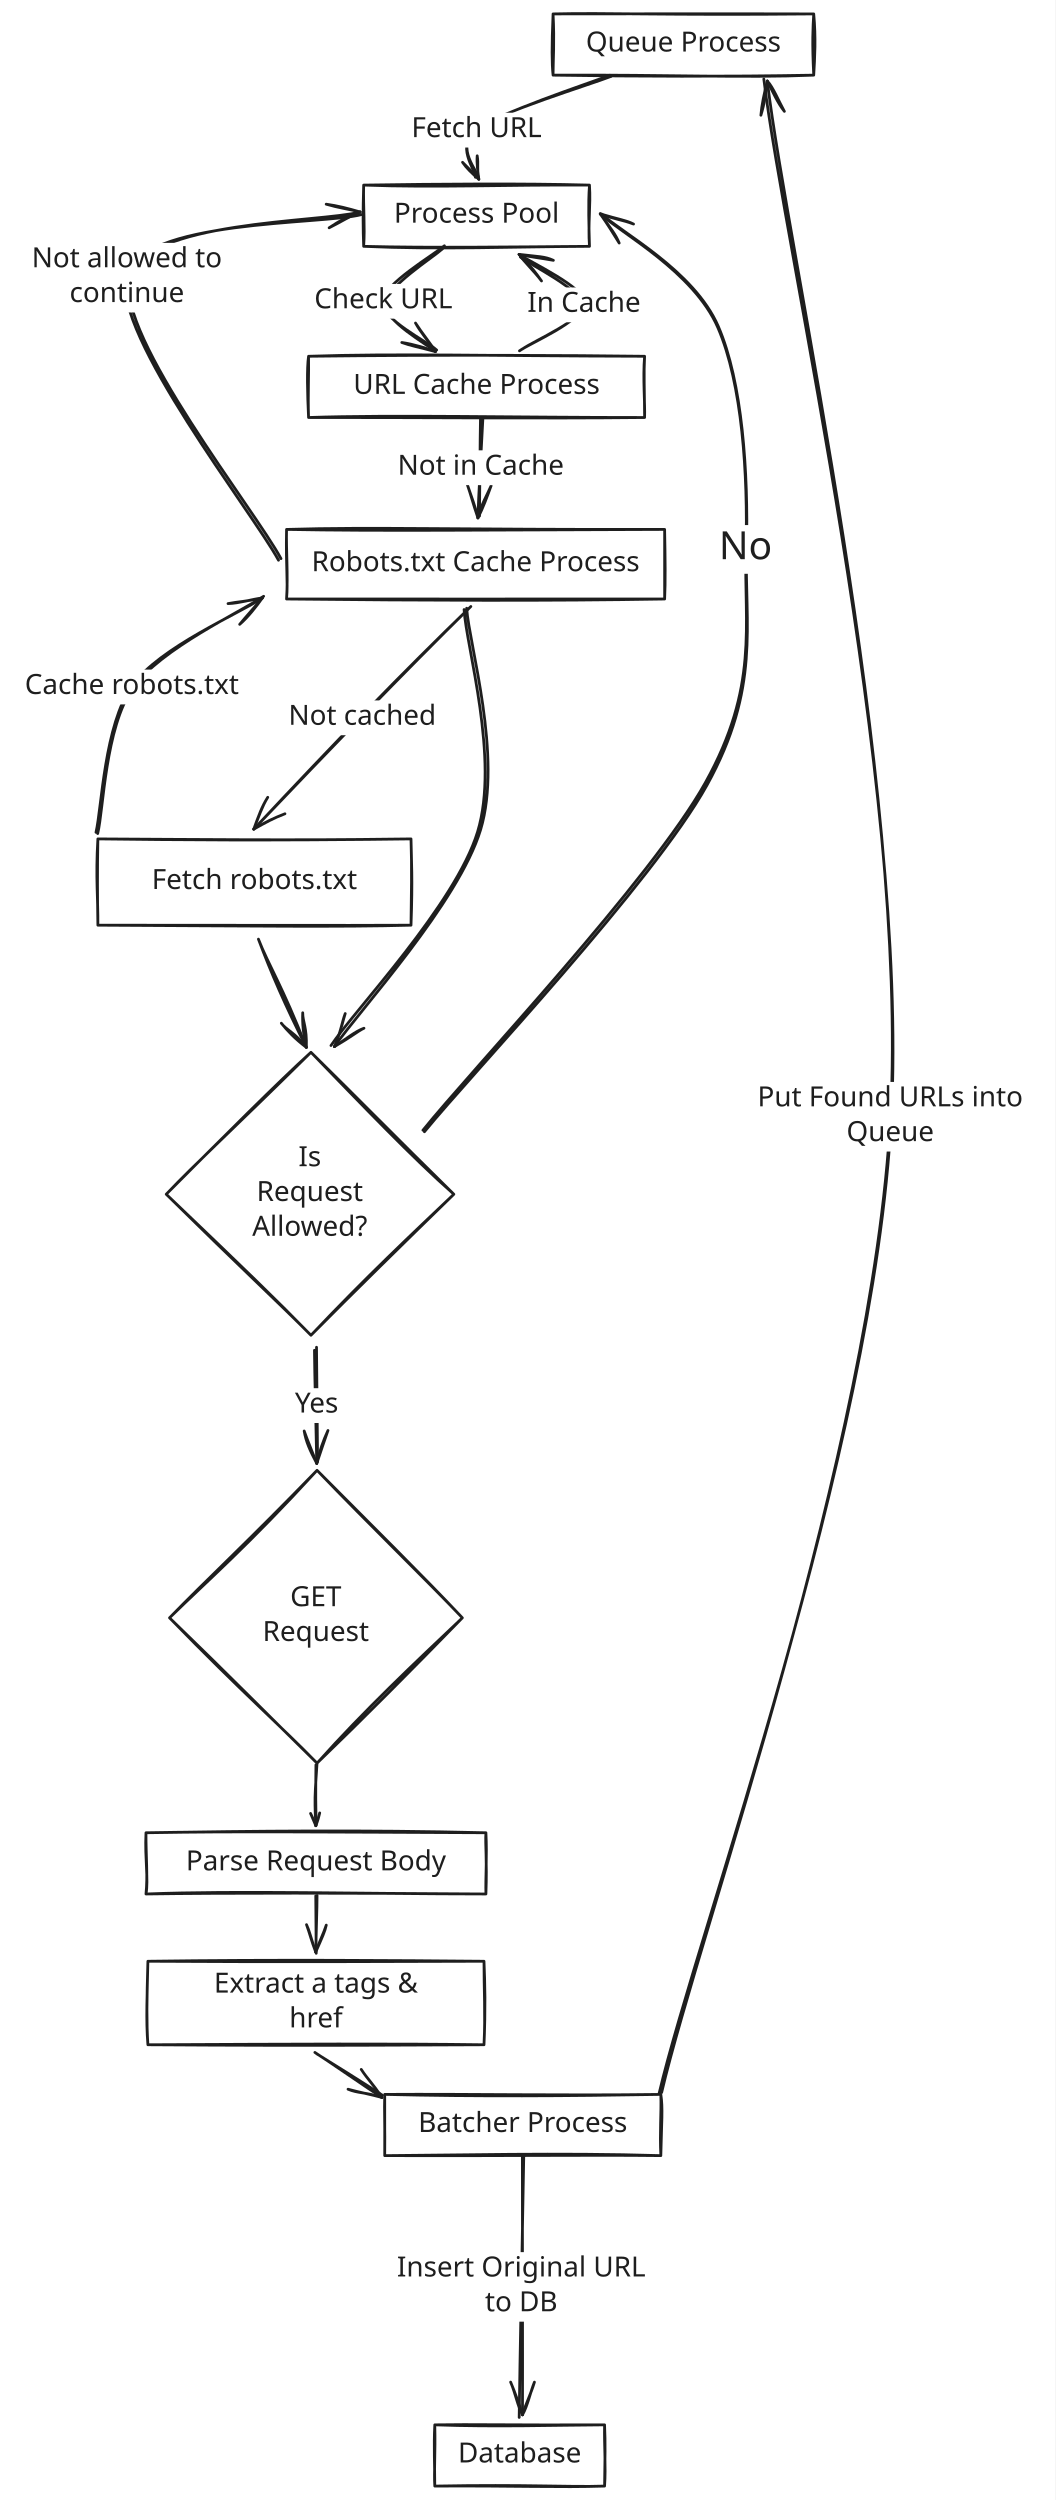
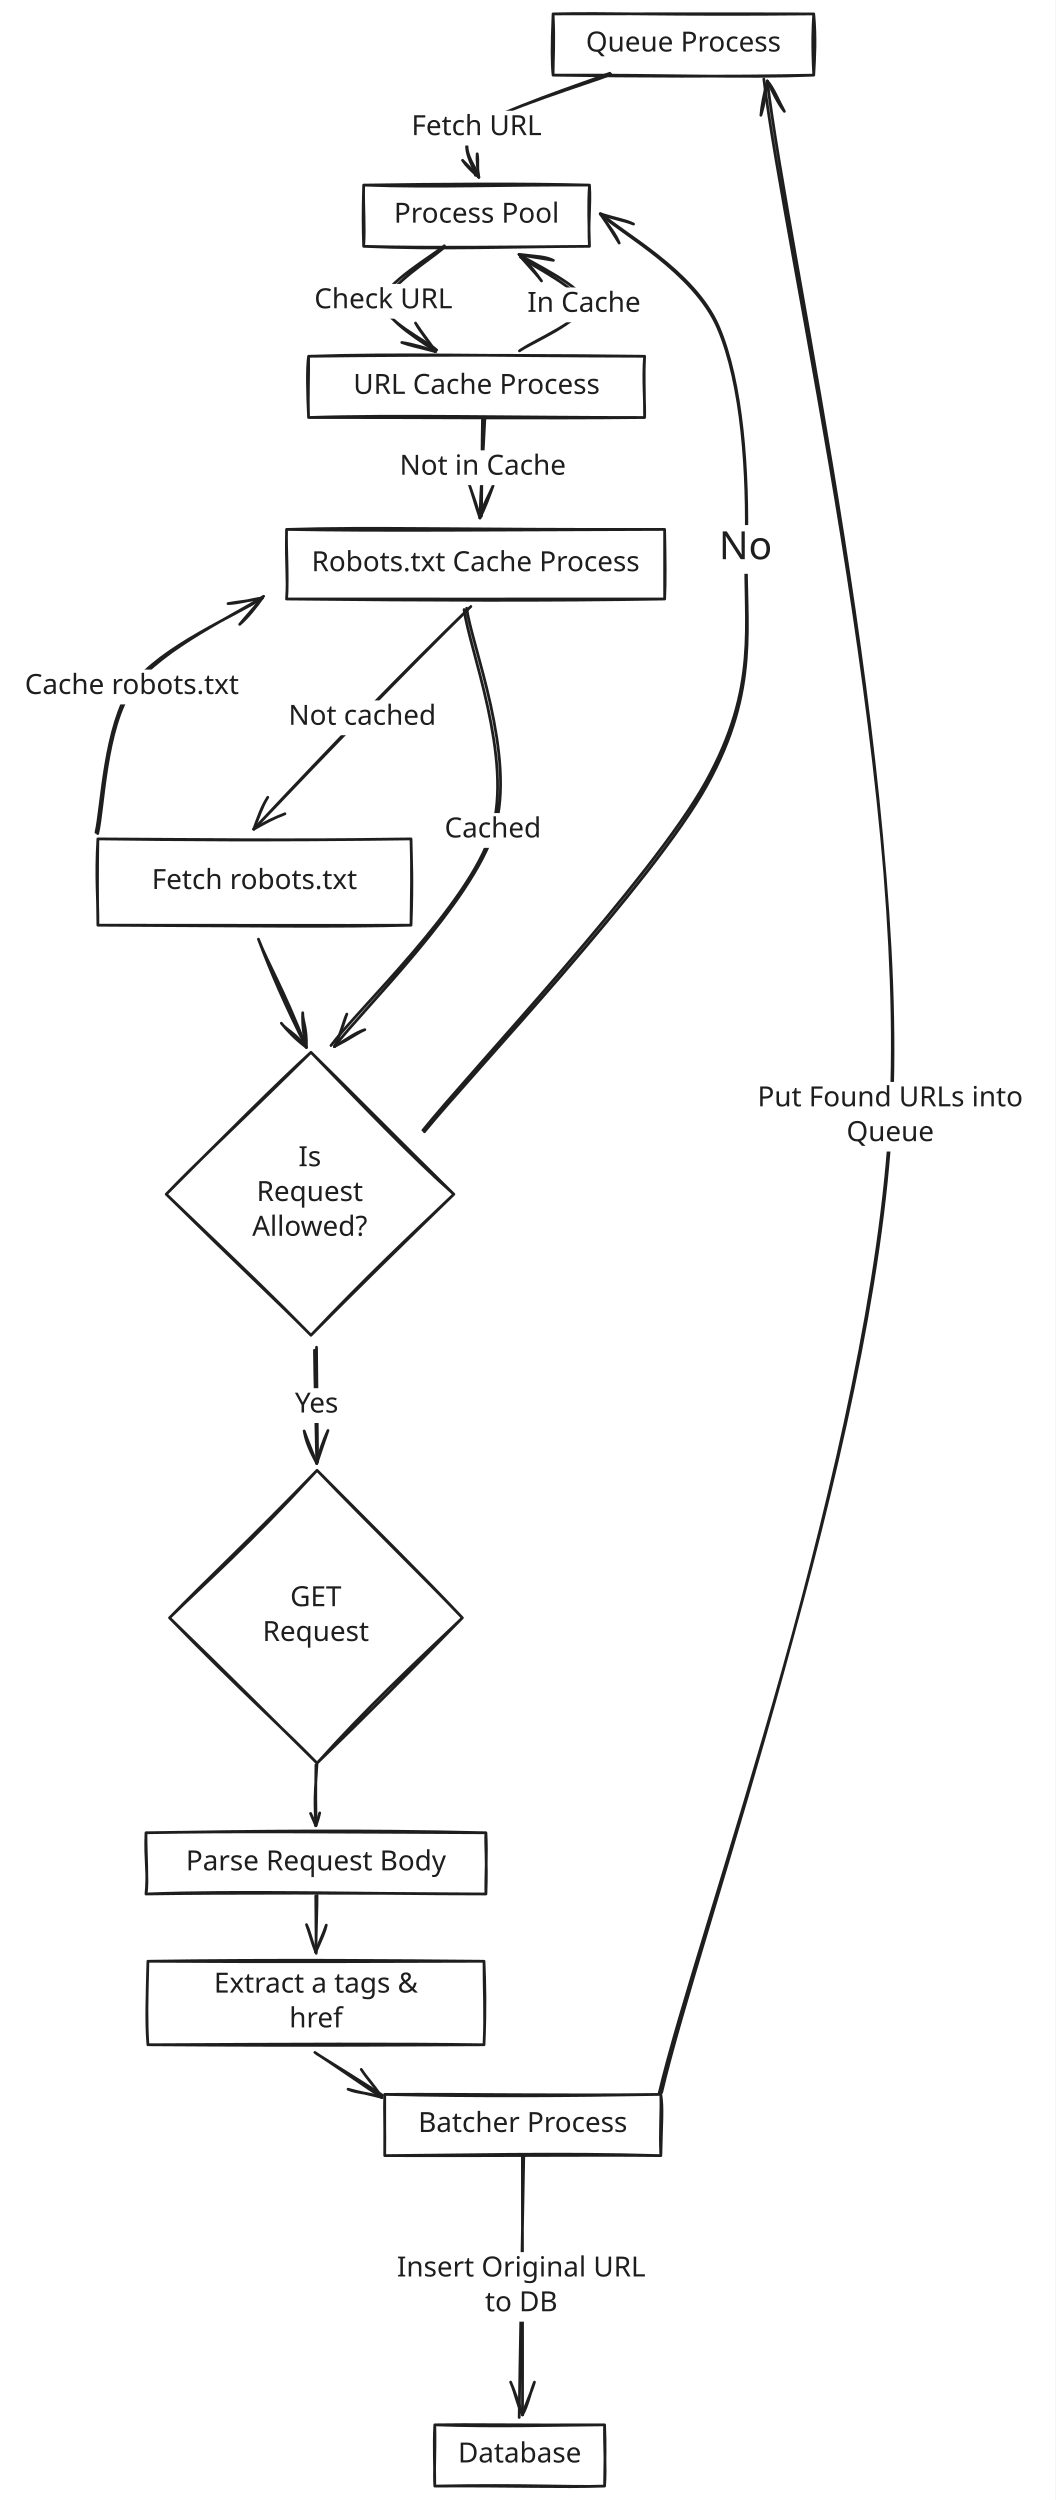
- <svg xmlns="http://www.w3.org/2000/svg" version="1.1" viewBox="0 0 758.333 1796.369" width="758.333" height="1796.369">
+ <svg xmlns="http://www.w3.org/2000/svg" version="1.1" viewBox="0 0 758.336 1796.369" width="758.336" height="1796.369">
  <defs>
    <style class="style-fonts">
      @font-face {
        font-family: "Virgil";
        src: url("https://excalidraw.com/Virgil.woff2");
      }
      @font-face {
        font-family: "Cascadia";
        src: url("https://excalidraw.com/Cascadia.woff2");
      }
      @font-face {
        font-family: "Assistant";
        src: url("https://excalidraw.com/Assistant-Regular.woff2");
      }
    </style>
  </defs>
-   <rect x="0" y="0" width="758.333" height="1796.369" fill="#ffffff" />
-   <g stroke-linecap="round" transform="translate(397.4017 10) rotate(0 93.65243 22)">
+   <rect x="0" y="0" width="758.336" height="1796.369" fill="#ffffff" />
+   <g stroke-linecap="round" transform="translate(397.4058 10) rotate(0 93.65243 22)">
    <path d="M0 0 C39.23 -0.99, 78.13 1.09, 187.3 0 M0 0 C54.7 0.02, 108.18 -0.24, 187.3 0 M187.3 0 C188.91 17.33, 188.04 31.32, 187.3 44 M187.3 0 C186.73 9.56, 186.07 20.21, 187.3 44 M187.3 44 C136.3 46.13, 84.63 43.57, 0 44 M187.3 44 C123.21 45.13, 61.12 44.98, 0 44 M0 44 C-0.9 35.61, -0.98 23.7, 0 0 M0 44 C0 33.34, 1.08 20.25, 0 0" stroke="#1e1e1e" stroke-width="2" fill="none" />
  </g>
-   <g transform="translate(418.9031 19.5) rotate(0 72.15106 12.5)">
+   <g transform="translate(418.9072 19.5) rotate(0 72.15106 12.5)">
    <text x="72.151" y="17.52" font-family="Virgil, Segoe UI Emoji" font-size="20px" fill="#1e1e1e" text-anchor="middle" style="white-space: pre;" direction="ltr" dominant-baseline="alphabetic">Queue Process</text>
  </g>
-   <g stroke-linecap="round" transform="translate(261.3075 133) rotate(0 81.13099 22)">
+   <g stroke-linecap="round" transform="translate(261.3116 133) rotate(0 81.13099 22)">
    <path d="M0 0 C52.7 1.95, 101.73 -0.38, 162.26 0 M0 0 C56.59 -0.83, 113.44 -1.31, 162.26 0 M162.26 0 C163.26 14.99, 161.09 27.49, 162.26 44 M162.26 0 C161.22 14.21, 161.89 28.23, 162.26 44 M162.26 44 C108.28 44.19, 55.06 46.55, 0 44 M162.26 44 C106.4 44.41, 48.27 45.24, 0 44 M0 44 C-0.48 31.38, -0.59 20.07, 0 0 M0 44 C1.02 29.95, -0.35 16.87, 0 0" stroke="#1e1e1e" stroke-width="2" fill="none" />
  </g>
-   <g transform="translate(279.3135 142.5) rotate(0 63.125 12.5)">
+   <g transform="translate(279.3176 142.5) rotate(0 63.125 12.5)">
    <text x="63.125" y="17.52" font-family="Virgil, Segoe UI Emoji" font-size="20px" fill="#1e1e1e" text-anchor="middle" style="white-space: pre;" direction="ltr" dominant-baseline="alphabetic">Process Pool</text>
  </g>
-   <g stroke-linecap="round" transform="translate(221.7123 256) rotate(0 120.7287 22)">
+   <g stroke-linecap="round" transform="translate(221.7164 256) rotate(0 120.7287 22)">
    <path d="M0 0 C63.44 -2.17, 128.06 -0.25, 241.46 0 M0 0 C94.99 -1.18, 189.4 -0.69, 241.46 0 M241.46 0 C240.1 16.06, 241.87 34.43, 241.46 44 M241.46 0 C240.79 12.42, 241.38 23.66, 241.46 44 M241.46 44 C151.4 44.05, 60.85 41.89, 0 44 M241.46 44 C163.1 44.86, 85.79 43.91, 0 44 M0 44 C-0.57 27.44, 0.31 11.63, 0 0 M0 44 C-0.83 26.52, -1.27 8.6, 0 0" stroke="#1e1e1e" stroke-width="2" fill="none" />
  </g>
-   <g transform="translate(246.191 265.5) rotate(0 96.25 12.5)">
+   <g transform="translate(246.1951 265.5) rotate(0 96.25 12.5)">
    <text x="96.25" y="17.52" font-family="Virgil, Segoe UI Emoji" font-size="20px" fill="#1e1e1e" text-anchor="middle" style="white-space: pre;" direction="ltr" dominant-baseline="alphabetic">URL Cache Process</text>
  </g>
-   <g stroke-linecap="round" transform="translate(121.8084 1056.493) rotate(0 105.2124 105.212)">
+   <g stroke-linecap="round" transform="translate(121.8125 1056.493) rotate(0 105.2124 105.212)">
    <path d="M106 0 C145.24 40.82, 184.52 78.7, 210.42 106 M106 0 C145.03 39.37, 183.93 77.73, 210.42 106 M210.42 106 C175.74 138.9, 140.65 171.74, 106 210.42 M210.42 106 C174.67 142.68, 139.29 178.32, 106 210.42 M106 210.42 C80.29 183.95, 53.46 160.8, 0 106 M106 210.42 C74.05 179.14, 42.59 147.14, 0 106 M0 106 C27.6 79, 56.43 54.12, 106 0 M0 106 C26.62 78.58, 55.48 52.13, 106 0" stroke="#1e1e1e" stroke-width="2" fill="none" />
  </g>
-   <g transform="translate(186.9736 1136.599) rotate(0 39.94101 25)">
+   <g transform="translate(186.9777 1136.599) rotate(0 39.94101 25)">
    <text x="39.941" y="17.52" font-family="Virgil, Segoe UI Emoji" font-size="20px" fill="#1e1e1e" text-anchor="middle" style="white-space: pre;" direction="ltr" dominant-baseline="alphabetic">GET </text>
    <text x="39.941" y="42.52" font-family="Virgil, Segoe UI Emoji" font-size="20px" fill="#1e1e1e" text-anchor="middle" style="white-space: pre;" direction="ltr" dominant-baseline="alphabetic">Request</text>
  </g>
-   <g stroke-linecap="round" transform="translate(104.8914 1316.924) rotate(0 122.1292 22)">
+   <g stroke-linecap="round" transform="translate(104.8955 1316.924) rotate(0 122.1292 22)">
    <path d="M0 0 C62.93 -1.15, 123.91 -0.52, 244.26 0 M0 0 C78.43 -1.26, 155.49 -2.16, 244.26 0 M244.26 0 C243.65 8.24, 245.17 19.66, 244.26 44 M244.26 0 C245.16 16.16, 243.88 32.71, 244.26 44 M244.26 44 C155.23 43.92, 65.58 41.39, 0 44 M244.26 44 C149.95 43.23, 54.19 43.19, 0 44 M0 44 C1.93 33.81, -0.94 18.92, 0 0 M0 44 C1.35 30.8, -0.05 17.23, 0 0" stroke="#1e1e1e" stroke-width="2" fill="none" />
  </g>
-   <g transform="translate(125.4105 1326.424) rotate(0 101.6101 12.5)">
+   <g transform="translate(125.4146 1326.424) rotate(0 101.6101 12.5)">
    <text x="101.61" y="17.52" font-family="Virgil, Segoe UI Emoji" font-size="20px" fill="#1e1e1e" text-anchor="middle" style="white-space: pre;" direction="ltr" dominant-baseline="alphabetic">Parse Request Body</text>
  </g>
-   <g stroke-linecap="round" transform="translate(106.2728 1409.257) rotate(0 120.75 30)">
+   <g stroke-linecap="round" transform="translate(106.2769 1409.257) rotate(0 120.75 30)">
    <path d="M0 0 C89.62 0.6, 177.34 0.24, 241.5 0 M0 0 C91.08 -1.29, 181.12 -0.55, 241.5 0 M241.5 0 C242.16 15.9, 242.65 33.49, 241.5 60 M241.5 0 C241.43 19.4, 242.61 38.52, 241.5 60 M241.5 60 C184.6 60.15, 128.97 60.91, 0 60 M241.5 60 C174.9 59.11, 108.85 59.48, 0 60 M0 60 C-1.49 41.84, -0.47 23.59, 0 0 M0 60 C-1.02 44.08, -0.83 27.89, 0 0" stroke="#1e1e1e" stroke-width="2" fill="none" />
  </g>
-   <g transform="translate(130.7656 1414.257) rotate(0 96.25716 25)">
+   <g transform="translate(130.7698 1414.257) rotate(0 96.25716 25)">
    <text x="96.257" y="17.52" font-family="Virgil, Segoe UI Emoji" font-size="20px" fill="#1e1e1e" text-anchor="middle" style="white-space: pre;" direction="ltr" dominant-baseline="alphabetic">Extract a tags &amp; </text>
    <text x="96.257" y="42.52" font-family="Virgil, Segoe UI Emoji" font-size="20px" fill="#1e1e1e" text-anchor="middle" style="white-space: pre;" direction="ltr" dominant-baseline="alphabetic">href</text>
  </g>
-   <g stroke-linecap="round" transform="translate(276.4353 1504.924) rotate(0 99.20221 22)">
+   <g stroke-linecap="round" transform="translate(276.4395 1504.924) rotate(0 99.20221 22)">
    <path d="M0 0 C62.17 -0.42, 125.15 0.96, 198.4 0 M0 0 C65.38 1.62, 131.9 1.16, 198.4 0 M198.4 0 C199.94 9.77, 198.93 19.75, 198.4 44 M198.4 0 C198.84 13.7, 197.54 26.63, 198.4 44 M198.4 44 C126.11 41.75, 49.77 43.73, 0 44 M198.4 44 C144.53 43.39, 91.04 44.29, 0 44 M0 44 C0.32 24.83, -0.43 11.01, 0 0 M0 44 C-0.05 29.71, 0.09 16.05, 0 0" stroke="#1e1e1e" stroke-width="2" fill="none" />
  </g>
-   <g transform="translate(293.5275 1514.424) rotate(0 82.11004 12.5)">
+   <g transform="translate(293.5316 1514.424) rotate(0 82.11004 12.5)">
    <text x="82.11" y="17.52" font-family="Virgil, Segoe UI Emoji" font-size="20px" fill="#1e1e1e" text-anchor="middle" style="white-space: pre;" direction="ltr" dominant-baseline="alphabetic">Batcher Process</text>
  </g>
-   <g stroke-linecap="round" transform="translate(312.4143 1742.369) rotate(0 61 22)">
+   <g stroke-linecap="round" transform="translate(312.4185 1742.369) rotate(0 61 22)">
    <path d="M0 0 C44.19 1.6, 86 0.2, 122 0 M0 0 C27.15 -0.49, 53.91 0.27, 122 0 M122 0 C122.63 13.57, 122.3 23.08, 122 44 M122 0 C121.65 15.12, 123.02 29.88, 122 44 M122 44 C94.59 44.9, 67.62 42.69, 0 44 M122 44 C89.59 45.1, 58.37 43.66, 0 44 M0 44 C-0.66 34.53, 0.52 20.28, 0 0 M0 44 C0.01 30.82, -0.83 15.11, 0 0" stroke="#1e1e1e" stroke-width="2" fill="none" />
  </g>
-   <g transform="translate(323.982 1751.869) rotate(0 49.43238 12.5)">
+   <g transform="translate(323.9861 1751.869) rotate(0 49.43238 12.5)">
    <text x="49.432" y="17.52" font-family="Virgil, Segoe UI Emoji" font-size="20px" fill="#1e1e1e" text-anchor="middle" style="white-space: pre;" direction="ltr" dominant-baseline="alphabetic">Database</text>
  </g>
  <g mask="url(#mask-3fNmybdGKIf2MJDtBv7Pi)" stroke-linecap="round">
-     <g transform="translate(437.8904 54.5) rotate(0 -47.7255 36.35)">
+     <g transform="translate(437.8946 53.07143) rotate(0 -50.735 36.9085)">
      <path d="M1.17 0.4 C-14.74 6.59, -78.88 26.02, -95.12 38.1 C-111.37 50.17, -96.19 67.16, -96.3 72.86 M0.32 -0.44 C-15.75 5.8, -80.21 26.71, -95.9 39.16 C-111.6 51.61, -93.89 68.58, -93.85 74.26" stroke="#1e1e1e" stroke-width="2" fill="none" />
    </g>
-     <g transform="translate(437.8904 54.5) rotate(0 -47.7255 36.35)">
+     <g transform="translate(437.8946 53.07143) rotate(0 -50.735 36.9085)">
      <path d="M-105.53 62.12 C-101.05 66.45, -99.03 68.79, -93.85 74.26 M-105.53 62.12 C-102.69 66.32, -98.47 70.33, -93.85 74.26" stroke="#1e1e1e" stroke-width="2" fill="none" />
    </g>
-     <g transform="translate(437.8904 54.5) rotate(0 -47.7255 36.35)">
+     <g transform="translate(437.8946 53.07143) rotate(0 -50.735 36.9085)">
      <path d="M-95 57.45 C-93.93 63.41, -95.38 67.29, -93.85 74.26 M-95 57.45 C-95.46 63.08, -94.54 68.54, -93.85 74.26" stroke="#1e1e1e" stroke-width="2" fill="none" />
    </g>
  </g>
  <mask id="mask-3fNmybdGKIf2MJDtBv7Pi">
-     <rect x="0" y="0" fill="#fff" width="633.341" height="228.2" />
-     <rect x="290.708" y="81" fill="#000" width="103.462" height="25" opacity="1" />
-   </mask>
-   <g transform="translate(290.7084 81) rotate(0 96.44706 10.4085)">
-     <text x="51.731" y="17.52" font-family="Virgil, Segoe UI Emoji" font-size="20px" fill="#1e1e1e" text-anchor="middle" style="white-space: pre;" direction="ltr" dominant-baseline="alphabetic">Fetch URL</text>
+     <rect x="0" y="0" fill="#fff" width="633.346" height="225.771" />
+     <rect x="290.712" y="79.571" fill="#000" width="103.464" height="25" opacity="1" />
+   </mask>
+   <g transform="translate(290.7116 79.57143) rotate(0 96.44799 10.4085)">
+     <text x="51.732" y="17.52" font-family="Virgil, Segoe UI Emoji" font-size="20px" fill="#1e1e1e" text-anchor="middle" style="white-space: pre;" direction="ltr" dominant-baseline="alphabetic">Fetch URL</text>
  </g>
  <g mask="url(#mask-J55wYxEwbFFo1UzZktNAt)" stroke-linecap="round">
-     <g transform="translate(318.9854 177.5) rotate(0 -21.754 37.2075)">
+     <g transform="translate(318.9896 177.5) rotate(0 -22.0242 37.11174)">
      <path d="M0.33 -0.9 C-7.26 5.56, -43.43 26.67, -44.36 39.16 C-45.28 51.64, -11.61 68.06, -5.22 74.02 M-0.96 1.24 C-8.27 7.88, -41.22 28.46, -42.09 40.78 C-42.95 53.09, -12.11 69.82, -6.15 75.13" stroke="#1e1e1e" stroke-width="2" fill="none" />
    </g>
-     <g transform="translate(318.9854 177.5) rotate(0 -21.754 37.2075)">
+     <g transform="translate(318.9896 177.5) rotate(0 -22.0242 37.11174)">
      <path d="M-30.28 68.59 C-22.18 69.71, -10.83 73.19, -6.15 75.13 M-30.28 68.59 C-24.16 70.9, -17.14 72.14, -6.15 75.13" stroke="#1e1e1e" stroke-width="2" fill="none" />
    </g>
-     <g transform="translate(318.9854 177.5) rotate(0 -21.754 37.2075)">
+     <g transform="translate(318.9896 177.5) rotate(0 -22.0242 37.11174)">
      <path d="M-20.43 54.61 C-16.2 61.31, -8.76 70.34, -6.15 75.13 M-20.43 54.61 C-17.07 60.7, -12.67 65.67, -6.15 75.13" stroke="#1e1e1e" stroke-width="2" fill="none" />
    </g>
  </g>
  <mask id="mask-J55wYxEwbFFo1UzZktNAt">
-     <rect x="0" y="0" fill="#fff" width="461.993" height="352.915" />
-     <rect x="223.83" y="204" fill="#000" width="103.295" height="25" opacity="1" />
-   </mask>
-   <g transform="translate(223.8297 204) rotate(0 73.1315 10.61174)">
-     <text x="51.648" y="17.52" font-family="Virgil, Segoe UI Emoji" font-size="20px" fill="#1e1e1e" text-anchor="middle" style="white-space: pre;" direction="ltr" dominant-baseline="alphabetic">Check URL</text>
+     <rect x="0" y="0" fill="#fff" width="462.498" height="351.915" />
+     <rect x="223.829" y="204" fill="#000" width="103.304" height="25" opacity="1" />
+   </mask>
+   <g transform="translate(223.8294 204) rotate(0 73.13601 10.61174)">
+     <text x="51.652" y="17.52" font-family="Virgil, Segoe UI Emoji" font-size="20px" fill="#1e1e1e" text-anchor="middle" style="white-space: pre;" direction="ltr" dominant-baseline="alphabetic">Check URL</text>
  </g>
  <g mask="url(#mask-rH8biuxCCmk-ZHOBMbWeM)" stroke-linecap="round">
-     <g transform="translate(346.0937 301) rotate(0 -0.6257837 35.101)">
+     <g transform="translate(347.5264 301) rotate(0 -0.887368 35.16385)">
      <path d="M-0.85 0.16 C-1.16 11.94, -1.32 58.04, -1.57 69.8 M0.91 -0.81 C0.38 11.23, -2.52 59.56, -2.68 71.13" stroke="#1e1e1e" stroke-width="2" fill="none" />
    </g>
-     <g transform="translate(346.0937 301) rotate(0 -0.6257837 35.101)">
+     <g transform="translate(347.5264 301) rotate(0 -0.887368 35.16385)">
      <path d="M-10.27 47.31 C-7.71 54.63, -6.15 61.1, -2.68 71.13 M-10.27 47.31 C-7.4 55.6, -4.37 63.6, -2.68 71.13" stroke="#1e1e1e" stroke-width="2" fill="none" />
    </g>
-     <g transform="translate(346.0937 301) rotate(0 -0.6257837 35.101)">
+     <g transform="translate(347.5264 301) rotate(0 -0.887368 35.16385)">
      <path d="M6.81 48.01 C3.8 54.98, -0.24 61.22, -2.68 71.13 M6.81 48.01 C3.82 56.17, 1 63.93, -2.68 71.13" stroke="#1e1e1e" stroke-width="2" fill="none" />
    </g>
  </g>
  <mask id="mask-rH8biuxCCmk-ZHOBMbWeM">
-     <rect x="0" y="0" fill="#fff" width="447.345" height="471.202" />
-     <rect x="282.444" y="323.601" fill="#000" width="126.049" height="25" opacity="1" />
-   </mask>
-   <g transform="translate(282.4437 323.601) rotate(0 62.76269 12.56285)">
-     <text x="63.024" y="17.52" font-family="Virgil, Segoe UI Emoji" font-size="20px" fill="#1e1e1e" text-anchor="middle" style="white-space: pre;" direction="ltr" dominant-baseline="alphabetic">Not in Cache</text>
+     <rect x="0" y="0" fill="#fff" width="448.778" height="471.202" />
+     <rect x="283.874" y="323.601" fill="#000" width="126.054" height="25" opacity="1" />
+   </mask>
+   <g transform="translate(283.8737 323.601) rotate(0 62.76535 12.56285)">
+     <text x="63.027" y="17.52" font-family="Virgil, Segoe UI Emoji" font-size="20px" fill="#1e1e1e" text-anchor="middle" style="white-space: pre;" direction="ltr" dominant-baseline="alphabetic">Not in Cache</text>
  </g>
  <g mask="url(#mask-I556Eyc6Z-L2omlSMNeCQ)" stroke-linecap="round">
-     <g transform="translate(373.5774 252.5) rotate(0 23.01721 -34.30993)">
+     <g transform="translate(373.5816 252.5) rotate(0 23.23638 -35.06371)">
      <path d="M-0.32 -0.4 C7.31 -5.91, 44.81 -21.68, 44.92 -32.91 C45.03 -44.15, 7.66 -61.89, 0.35 -67.81 M1.72 -1.65 C9.77 -7.54, 47.43 -23.42, 47.05 -34.77 C46.67 -46.11, 7.01 -64.32, -0.58 -69.73" stroke="#1e1e1e" stroke-width="2" fill="none" />
    </g>
-     <g transform="translate(373.5774 252.5) rotate(0 23.01721 -34.30993)">
+     <g transform="translate(373.5816 252.5) rotate(0 23.23638 -35.06371)">
      <path d="M24.05 -65.44 C17.73 -68.34, 13.6 -67.99, -0.58 -69.73 M24.05 -65.44 C15.74 -66.97, 5.42 -68.16, -0.58 -69.73" stroke="#1e1e1e" stroke-width="2" fill="none" />
    </g>
-     <g transform="translate(373.5774 252.5) rotate(0 23.01721 -34.30993)">
+     <g transform="translate(373.5816 252.5) rotate(0 23.23638 -35.06371)">
      <path d="M15.53 -50.61 C11.15 -56.89, 8.97 -59.94, -0.58 -69.73 M15.53 -50.61 C10.31 -57.61, 3.11 -64.24, -0.58 -69.73" stroke="#1e1e1e" stroke-width="2" fill="none" />
    </g>
  </g>
  <mask id="mask-I556Eyc6Z-L2omlSMNeCQ">
-     <rect x="0" y="0" fill="#fff" width="519.612" height="421.12" />
-     <rect x="375.963" y="206.571" fill="#000" width="87.298" height="25" opacity="1" />
-   </mask>
-   <g transform="translate(375.9627 206.5714) rotate(0 20.85112 10.86486)">
-     <text x="43.649" y="17.52" font-family="Virgil, Segoe UI Emoji" font-size="20px" fill="#1e1e1e" text-anchor="middle" style="white-space: pre;" direction="ltr" dominant-baseline="alphabetic">In Cache</text>
+     <rect x="0" y="0" fill="#fff" width="519.616" height="421.12" />
+     <rect x="375.966" y="206.571" fill="#000" width="87.3" height="25" opacity="1" />
+   </mask>
+   <g transform="translate(375.966 206.5714) rotate(0 20.85201 10.86486)">
+     <text x="43.65" y="17.52" font-family="Virgil, Segoe UI Emoji" font-size="20px" fill="#1e1e1e" text-anchor="middle" style="white-space: pre;" direction="ltr" dominant-baseline="alphabetic">In Cache</text>
  </g>
  <g stroke-linecap="round">
-     <g transform="translate(227.5242 1267.86) rotate(0 -0.2506957 21.63189)">
+     <g transform="translate(227.5283 1267.86) rotate(0 -0.4712993 21.94269)">
      <path d="M-0.51 0.24 C-0.59 4.34, -0.68 17.25, -0.64 24.43 C-0.61 31.62, -0.41 40.22, -0.32 43.36 M0.23 -0.12 C0.07 3.85, -1.01 16.31, -1.15 23.66 C-1.28 31.01, -0.81 40.65, -0.58 44" stroke="#1e1e1e" stroke-width="2" fill="none" />
    </g>
-     <g transform="translate(227.5242 1267.86) rotate(0 -0.2506957 21.63189)">
+     <g transform="translate(227.5283 1267.86) rotate(0 -0.4712993 21.94269)">
      <path d="M-4.36 35.18 C-3.13 37.49, -1.98 40.18, -0.58 44 M-4.36 35.18 C-3.25 38.07, -1.77 40.89, -0.58 44" stroke="#1e1e1e" stroke-width="2" fill="none" />
    </g>
-     <g transform="translate(227.5242 1267.86) rotate(0 -0.2506957 21.63189)">
+     <g transform="translate(227.5283 1267.86) rotate(0 -0.4712993 21.94269)">
      <path d="M2.2 34.81 C1.63 37.19, 0.99 39.99, -0.58 44 M2.2 34.81 C1.23 37.82, 0.63 40.76, -0.58 44" stroke="#1e1e1e" stroke-width="2" fill="none" />
    </g>
  </g>
  <mask />
  <g stroke-linecap="round">
-     <g transform="translate(227.0228 1361.924) rotate(0 0 20.76663)">
+     <g transform="translate(227.0269 1361.924) rotate(0 0.3170798 20.85554)">
      <path d="M-0.14 0.37 C-0.03 7.27, 0.09 34.77, 0.18 41.63 M0.79 0.08 C0.89 6.79, -0.07 33.7, -0.16 40.71" stroke="#1e1e1e" stroke-width="2" fill="none" />
    </g>
-     <g transform="translate(227.0228 1361.924) rotate(0 0 20.76663)">
+     <g transform="translate(227.0269 1361.924) rotate(0 0.3170798 20.85554)">
      <path d="M-6.78 21.03 C-4.69 25.44, -3.82 29.95, -0.16 40.71 M-6.78 21.03 C-4.51 27.16, -3.18 32.94, -0.16 40.71" stroke="#1e1e1e" stroke-width="2" fill="none" />
    </g>
-     <g transform="translate(227.0228 1361.924) rotate(0 0 20.76663)">
+     <g transform="translate(227.0269 1361.924) rotate(0 0.3170798 20.85554)">
      <path d="M7.42 21.37 C6.56 25.7, 4.49 30.14, -0.16 40.71 M7.42 21.37 C5.43 27.44, 2.5 33.1, -0.16 40.71" stroke="#1e1e1e" stroke-width="2" fill="none" />
    </g>
  </g>
  <mask />
  <g stroke-linecap="round">
-     <g transform="translate(227.1111 1475.507) rotate(0 23.41282 15.03741)">
+     <g transform="translate(227.1152 1475.507) rotate(0 23.43659 15.43936)">
      <path d="M0.39 0.2 C8.4 5.08, 40.1 25.02, 47.73 30.08 M-0.86 -0.74 C7.1 4.28, 39.6 26.75, 47.26 31.62" stroke="#1e1e1e" stroke-width="2" fill="none" />
    </g>
-     <g transform="translate(227.1111 1475.507) rotate(0 23.41282 15.03741)">
+     <g transform="translate(227.1152 1475.507) rotate(0 23.43659 15.43936)">
      <path d="M22.97 25.69 C30.01 28.75, 36.33 27.82, 47.26 31.62 M22.97 25.69 C30.6 27.8, 40.2 29.65, 47.26 31.62" stroke="#1e1e1e" stroke-width="2" fill="none" />
    </g>
-     <g transform="translate(227.1111 1475.507) rotate(0 23.41282 15.03741)">
+     <g transform="translate(227.1152 1475.507) rotate(0 23.43659 15.43936)">
      <path d="M32.46 11.46 C36.99 18.45, 40.72 21.42, 47.26 31.62 M32.46 11.46 C36.97 18.44, 43.36 25.11, 47.26 31.62" stroke="#1e1e1e" stroke-width="2" fill="none" />
    </g>
  </g>
  <mask />
  <g mask="url(#mask-xhSjUKwUC26KQ8ZRFwkQP)" stroke-linecap="round">
-     <g transform="translate(375.4215 1549.924) rotate(0 -0.8733998 93.32218)">
+     <g transform="translate(375.4257 1549.924) rotate(0 -0.7315707 93.03364)">
      <path d="M0.91 0 C0.45 31.15, -2.06 155.91, -2.37 187.11 M-0.07 -1.04 C-0.17 29.73, 0.22 154.19, 0.01 185.23" stroke="#1e1e1e" stroke-width="2" fill="none" />
    </g>
-     <g transform="translate(375.4215 1549.924) rotate(0 -0.8733998 93.32218)">
+     <g transform="translate(375.4257 1549.924) rotate(0 -0.7315707 93.03364)">
      <path d="M-8.51 161.73 C-5.63 168.44, -2.02 178.62, 0.01 185.23 M-8.51 161.73 C-4.96 169.97, -3.51 178.99, 0.01 185.23" stroke="#1e1e1e" stroke-width="2" fill="none" />
    </g>
-     <g transform="translate(375.4215 1549.924) rotate(0 -0.8733998 93.32218)">
+     <g transform="translate(375.4257 1549.924) rotate(0 -0.7315707 93.03364)">
      <path d="M8.59 161.75 C5.78 168.59, 3.7 178.76, 0.01 185.23 M8.59 161.75 C6.18 170.02, 1.66 179.03, 0.01 185.23" stroke="#1e1e1e" stroke-width="2" fill="none" />
    </g>
  </g>
  <mask id="mask-xhSjUKwUC26KQ8ZRFwkQP">
-     <rect x="0" y="0" fill="#fff" width="477.168" height="1836.568" />
-     <rect x="273.75" y="1618.246" fill="#000" width="201.597" height="50" opacity="1" />
-   </mask>
-   <g transform="translate(273.7496 1618.246) rotate(0 100.9403 24.71146)">
-     <text x="100.799" y="17.52" font-family="Virgil, Segoe UI Emoji" font-size="20px" fill="#1e1e1e" text-anchor="middle" style="white-space: pre;" direction="ltr" dominant-baseline="alphabetic">Insert Original URL </text>
-     <text x="100.799" y="42.52" font-family="Virgil, Segoe UI Emoji" font-size="20px" fill="#1e1e1e" text-anchor="middle" style="white-space: pre;" direction="ltr" dominant-baseline="alphabetic">to DB</text>
+     <rect x="0" y="0" fill="#fff" width="477.172" height="1836.568" />
+     <rect x="273.751" y="1618.246" fill="#000" width="201.603" height="50" opacity="1" />
+   </mask>
+   <g transform="translate(273.7506 1618.246) rotate(0 100.9435 24.71146)">
+     <text x="100.802" y="17.52" font-family="Virgil, Segoe UI Emoji" font-size="20px" fill="#1e1e1e" text-anchor="middle" style="white-space: pre;" direction="ltr" dominant-baseline="alphabetic">Insert Original URL </text>
+     <text x="100.802" y="42.52" font-family="Virgil, Segoe UI Emoji" font-size="20px" fill="#1e1e1e" text-anchor="middle" style="white-space: pre;" direction="ltr" dominant-baseline="alphabetic">to DB</text>
  </g>
  <g mask="url(#mask-B-a-UZowCPMROnivinjTg)" stroke-linecap="round">
-     <g transform="translate(474.171 1503.924) rotate(0 82.74822 -723.6985)">
+     <g transform="translate(474.1751 1503.924) rotate(0 83.43503 -723.3352)">
      <path d="M-0.62 0.47 C26.94 -116.35, 153.74 -459.65, 166.29 -700.91 C178.84 -942.18, 89.67 -1322.73, 74.67 -1447.14 M1.25 -0.34 C28.64 -117.51, 153.1 -461.84, 165.76 -702.73 C178.41 -943.62, 91.95 -1321.77, 77.17 -1445.68" stroke="#1e1e1e" stroke-width="2" fill="none" />
    </g>
-     <g transform="translate(474.171 1503.924) rotate(0 82.74822 -723.6985)">
+     <g transform="translate(474.1751 1503.924) rotate(0 83.43503 -723.3352)">
      <path d="M89.44 -1423.9 C85.6 -1430.83, 81.19 -1441.61, 77.17 -1445.68 M89.44 -1423.9 C84.53 -1430.02, 81.04 -1438.17, 77.17 -1445.68" stroke="#1e1e1e" stroke-width="2" fill="none" />
    </g>
-     <g transform="translate(474.171 1503.924) rotate(0 82.74822 -723.6985)">
+     <g transform="translate(474.1751 1503.924) rotate(0 83.43503 -723.3352)">
      <path d="M72.56 -1421.11 C75.07 -1429, 77 -1440.83, 77.17 -1445.68 M72.56 -1421.11 C73.07 -1428.14, 75.01 -1437.18, 77.17 -1445.68" stroke="#1e1e1e" stroke-width="2" fill="none" />
    </g>
  </g>
  <mask id="mask-B-a-UZowCPMROnivinjTg">
-     <rect x="0" y="0" fill="#fff" width="739.667" height="3051.321" />
-     <rect x="531.002" y="777.424" fill="#000" width="217.332" height="50" opacity="1" />
-   </mask>
-   <g transform="translate(531.0015 777.424) rotate(0 26.60451 3.164932)">
-     <text x="108.666" y="17.52" font-family="Virgil, Segoe UI Emoji" font-size="20px" fill="#1e1e1e" text-anchor="middle" style="white-space: pre;" direction="ltr" dominant-baseline="alphabetic">Put Found URLs into </text>
-     <text x="108.666" y="42.52" font-family="Virgil, Segoe UI Emoji" font-size="20px" fill="#1e1e1e" text-anchor="middle" style="white-space: pre;" direction="ltr" dominant-baseline="alphabetic">Queue</text>
-   </g>
-   <g stroke-linecap="round" transform="translate(205.8982 380.4144) rotate(0 135.8333 25)">
+     <rect x="0" y="0" fill="#fff" width="739.672" height="3051.321" />
+     <rect x="531.007" y="777.424" fill="#000" width="217.329" height="50" opacity="1" />
+   </mask>
+   <g transform="translate(531.0072 777.424) rotate(0 26.60293 3.164932)">
+     <text x="108.664" y="17.52" font-family="Virgil, Segoe UI Emoji" font-size="20px" fill="#1e1e1e" text-anchor="middle" style="white-space: pre;" direction="ltr" dominant-baseline="alphabetic">Put Found URLs into </text>
+     <text x="108.664" y="42.52" font-family="Virgil, Segoe UI Emoji" font-size="20px" fill="#1e1e1e" text-anchor="middle" style="white-space: pre;" direction="ltr" dominant-baseline="alphabetic">Queue</text>
+   </g>
+   <g stroke-linecap="round" transform="translate(205.9023 380.4144) rotate(0 135.8333 25)">
    <path d="M0 0 C61.21 -1.91, 123.94 0.28, 271.67 0 M0 0 C68.45 1.29, 136.88 0.4, 271.67 0 M271.67 0 C272.08 21.31, 272.29 38.05, 271.67 50 M271.67 0 C271.71 16.36, 271.62 31.48, 271.67 50 M271.67 50 C187.87 51.43, 102.76 51.1, 0 50 M271.67 50 C178.96 49.91, 84.88 50.14, 0 50 M0 50 C1.18 36.63, -0.6 28.24, 0 0 M0 50 C1.17 32.49, -0.37 14.87, 0 0" stroke="#1e1e1e" stroke-width="2" fill="none" />
  </g>
-   <g transform="translate(211.7043 392.9144) rotate(0 130.0272 12.5)">
+   <g transform="translate(211.7085 392.9144) rotate(0 130.0272 12.5)">
    <text x="130.027" y="17.52" font-family="Virgil, Segoe UI Emoji" font-size="20px" fill="#1e1e1e" text-anchor="middle" style="white-space: pre;" direction="ltr" dominant-baseline="alphabetic">Robots.txt Cache Process</text>
  </g>
-   <g mask="url(#mask-W-Ne_YrKSAMuWzEpSmQhe)" stroke-linecap="round">
-     <g transform="translate(200.8982 402.8073) rotate(0 -25.07143 -124.7857)">
-       <path d="M-0.78 -0.24 C-19.25 -34.37, -120.25 -162.72, -110.3 -204.12 C-100.35 -245.52, 30.58 -241.06, 58.94 -248.64 M1.01 -1.41 C-17.1 -35.47, -117.37 -161.51, -107.9 -203.03 C-98.42 -244.54, 29.82 -242.91, 57.85 -250.5" stroke="#1e1e1e" stroke-width="2" fill="none" />
-     </g>
-     <g transform="translate(200.8982 402.8073) rotate(0 -25.07143 -124.7857)">
-       <path d="M35.59 -239.12 C42.75 -243.85, 49.38 -247.81, 57.85 -250.5 M35.59 -239.12 C43.37 -242.96, 51.56 -248.1, 57.85 -250.5" stroke="#1e1e1e" stroke-width="2" fill="none" />
-     </g>
-     <g transform="translate(200.8982 402.8073) rotate(0 -25.07143 -124.7857)">
-       <path d="M33.48 -256.09 C41.46 -254.99, 48.81 -253.14, 57.85 -250.5 M33.48 -256.09 C42.11 -253.53, 51.08 -252.25, 57.85 -250.5" stroke="#1e1e1e" stroke-width="2" fill="none" />
-     </g>
-   </g>
-   <mask id="mask-W-Ne_YrKSAMuWzEpSmQhe">
-     <rect x="0" y="0" fill="#fff" width="470.184" height="752.379" />
-     <rect x="12.633" y="174.522" fill="#000" width="157.102" height="50" opacity="1" />
-   </mask>
-   <g transform="translate(12.63279 174.5216) rotate(0 162.2436 102.9181)">
-     <text x="78.551" y="17.52" font-family="Virgil, Segoe UI Emoji" font-size="20px" fill="#1e1e1e" text-anchor="middle" style="white-space: pre;" direction="ltr" dominant-baseline="alphabetic">Not allowed to </text>
-     <text x="78.551" y="42.52" font-family="Virgil, Segoe UI Emoji" font-size="20px" fill="#1e1e1e" text-anchor="middle" style="white-space: pre;" direction="ltr" dominant-baseline="alphabetic">continue</text>
-   </g>
  <g mask="url(#mask-W9EfzPR-eu66K4_csPtBB)" stroke-linecap="round">
-     <g transform="translate(338.3267 435.7914) rotate(0 -78 80)">
+     <g transform="translate(338.3309 435.7914) rotate(0 -78 80)">
      <path d="M0 0 C-49.06 47.55, -95.4 95.26, -156 160 M0 0 C-51.14 50.39, -99.58 100.85, -156 160" stroke="#1e1e1e" stroke-width="2" fill="none" />
    </g>
-     <g transform="translate(338.3267 435.7914) rotate(0 -78 80)">
+     <g transform="translate(338.3309 435.7914) rotate(0 -78 80)">
      <path d="M-145.94 137.11 C-150.3 143.97, -152.31 150.05, -156 160 M-145.94 137.11 C-150.1 143.78, -152.33 150.94, -156 160" stroke="#1e1e1e" stroke-width="2" fill="none" />
    </g>
-     <g transform="translate(338.3267 435.7914) rotate(0 -78 80)">
+     <g transform="translate(338.3309 435.7914) rotate(0 -78 80)">
      <path d="M-133.58 148.94 C-141.61 152.13, -147.36 154.63, -156 160 M-133.58 148.94 C-141.54 151.9, -147.67 155.33, -156 160" stroke="#1e1e1e" stroke-width="2" fill="none" />
    </g>
  </g>
  <mask id="mask-W9EfzPR-eu66K4_csPtBB">
-     <rect x="0" y="0" fill="#fff" width="594.327" height="695.791" />
-     <rect x="204.893" y="503.291" fill="#000" width="110.868" height="25" opacity="1" />
-   </mask>
-   <g transform="translate(204.8925 503.2914) rotate(0 55.43424 12.5)">
-     <text x="55.434" y="17.52" font-family="Virgil, Segoe UI Emoji" font-size="20px" fill="#1e1e1e" text-anchor="middle" style="white-space: pre;" direction="ltr" dominant-baseline="alphabetic">Not cached</text>
-   </g>
-   <g stroke-linecap="round" transform="translate(70.32674 602.7914) rotate(0 112.5 31)">
+     <rect x="0" y="0" fill="#fff" width="594.331" height="695.791" />
+     <rect x="204.895" y="503.291" fill="#000" width="110.871" height="25" opacity="1" />
+   </mask>
+   <g transform="translate(204.8955 503.2914) rotate(0 55.43539 12.5)">
+     <text x="55.435" y="17.52" font-family="Virgil, Segoe UI Emoji" font-size="20px" fill="#1e1e1e" text-anchor="middle" style="white-space: pre;" direction="ltr" dominant-baseline="alphabetic">Not cached</text>
+   </g>
+   <g stroke-linecap="round" transform="translate(70.33088 602.7914) rotate(0 112.5 31)">
    <path d="M0 0 C67.76 0.34, 140.16 1.24, 225 0 M0 0 C58.52 0.69, 117.53 1.37, 225 0 M225 0 C225.25 15.06, 226.27 28.41, 225 62 M225 0 C225.72 20.31, 225.23 42.06, 225 62 M225 62 C167.85 62.32, 108.68 61.95, 0 62 M225 62 C172.22 63.42, 117.19 62.6, 0 62 M0 62 C0.23 44.2, -1.73 28.11, 0 0 M0 62 C-0.34 41.89, -0.4 22.38, 0 0" stroke="#1e1e1e" stroke-width="2" fill="none" />
  </g>
-   <g transform="translate(99.80083 621.2914) rotate(0 83.02591 12.5)">
+   <g transform="translate(99.80497 621.2914) rotate(0 83.02591 12.5)">
    <text x="83.026" y="17.52" font-family="Virgil, Segoe UI Emoji" font-size="20px" fill="#1e1e1e" text-anchor="middle" style="white-space: pre;" direction="ltr" dominant-baseline="alphabetic">Fetch robots.txt</text>
  </g>
  <g mask="url(#mask-FJOey5oU-Y7Zxulzp0H4g)" stroke-linecap="round">
-     <g transform="translate(69.73944 598.6406) rotate(0 60 -85)">
+     <g transform="translate(69.74358 598.6406) rotate(0 59.46199 -84.94126)">
      <path d="M0.45 0.31 C4.7 -16.97, 5.82 -75.75, 25.69 -104.17 C45.56 -132.59, 104.08 -159.34, 119.69 -170.19 M-0.77 -0.57 C3.36 -18.14, 5.18 -77.79, 25.11 -105.86 C45.03 -133.93, 103.07 -158.04, 118.77 -168.98" stroke="#1e1e1e" stroke-width="2" fill="none" />
    </g>
-     <g transform="translate(69.73944 598.6406) rotate(0 60 -85)">
+     <g transform="translate(69.74358 598.6406) rotate(0 59.46199 -84.94126)">
      <path d="M102.48 -150.01 C108.27 -154.97, 114.33 -162.68, 118.77 -168.98 M102.48 -150.01 C107.04 -155.57, 111.14 -159.92, 118.77 -168.98" stroke="#1e1e1e" stroke-width="2" fill="none" />
    </g>
-     <g transform="translate(69.73944 598.6406) rotate(0 60 -85)">
+     <g transform="translate(69.74358 598.6406) rotate(0 59.46199 -84.94126)">
      <path d="M94.1 -164.92 C102.5 -165.15, 111.24 -168.11, 118.77 -168.98 M94.1 -164.92 C100.95 -166.29, 107.43 -166.41, 118.77 -168.98" stroke="#1e1e1e" stroke-width="2" fill="none" />
    </g>
  </g>
  <mask id="mask-FJOey5oU-Y7Zxulzp0H4g">
-     <rect x="0" y="0" fill="#fff" width="289.739" height="868.641" />
-     <rect x="10" y="481.141" fill="#000" width="169.479" height="25" opacity="1" />
-   </mask>
-   <g transform="translate(10 481.1406) rotate(0 119.2014 32.55874)">
-     <text x="84.739" y="17.52" font-family="Virgil, Segoe UI Emoji" font-size="20px" fill="#1e1e1e" text-anchor="middle" style="white-space: pre;" direction="ltr" dominant-baseline="alphabetic">Cache robots.txt</text>
-   </g>
-   <g stroke-linecap="round" transform="translate(119.4379 756.1208) rotate(0 103.3333 101.6667)">
+     <rect x="0" y="0" fill="#fff" width="289.744" height="868.641" />
+     <rect x="10" y="481.141" fill="#000" width="169.487" height="25" opacity="1" />
+   </mask>
+   <g transform="translate(10 481.1406) rotate(0 119.2056 32.55874)">
+     <text x="84.744" y="17.52" font-family="Virgil, Segoe UI Emoji" font-size="20px" fill="#1e1e1e" text-anchor="middle" style="white-space: pre;" direction="ltr" dominant-baseline="alphabetic">Cache robots.txt</text>
+   </g>
+   <g stroke-linecap="round" transform="translate(119.442 756.1208) rotate(0 103.3333 101.6667)">
    <path d="M104 0 C142.26 39.39, 176.69 75.51, 206.67 102 M104 0 C134.17 29.64, 165.12 61.19, 206.67 102 M206.67 102 C176.75 130.48, 144.27 160.81, 104 203.33 M206.67 102 C170.33 137.38, 133.7 173.3, 104 203.33 M104 203.33 C79.52 178.17, 56.45 155.98, 0 102 M104 203.33 C80.51 179.62, 55.16 156.37, 0 102 M0 102 C21.91 78.96, 44.06 59.12, 104 0 M0 102 C40.65 61.24, 81.06 20.82, 104 0" stroke="#1e1e1e" stroke-width="2" fill="none" />
  </g>
-   <g transform="translate(177.665 820.4541) rotate(0 44.9395 37.5)">
+   <g transform="translate(177.6692 820.4541) rotate(0 44.9395 37.5)">
    <text x="44.939" y="17.52" font-family="Virgil, Segoe UI Emoji" font-size="20px" fill="#1e1e1e" text-anchor="middle" style="white-space: pre;" direction="ltr" dominant-baseline="alphabetic">Is </text>
    <text x="44.939" y="42.52" font-family="Virgil, Segoe UI Emoji" font-size="20px" fill="#1e1e1e" text-anchor="middle" style="white-space: pre;" direction="ltr" dominant-baseline="alphabetic">Request </text>
    <text x="44.939" y="67.52" font-family="Virgil, Segoe UI Emoji" font-size="20px" fill="#1e1e1e" text-anchor="middle" style="white-space: pre;" direction="ltr" dominant-baseline="alphabetic">Allowed?</text>
  </g>
  <g stroke-linecap="round">
-     <g transform="translate(185.6879 674.8113) rotate(0 17.22222 38.88889)">
+     <g transform="translate(185.692 674.8113) rotate(0 17.22222 38.88889)">
      <path d="M0 0 C7.09 18.27, 17.35 33.9, 34.44 77.78 M0 0 C8.92 23.86, 19.32 47.91, 34.44 77.78" stroke="#1e1e1e" stroke-width="2" fill="none" />
    </g>
-     <g transform="translate(185.6879 674.8113) rotate(0 17.22222 38.88889)">
+     <g transform="translate(185.692 674.8113) rotate(0 17.22222 38.88889)">
      <path d="M16.46 60.41 C19.91 65.24, 26.47 67.29, 34.44 77.78 M16.46 60.41 C20.84 65.86, 26.25 71.58, 34.44 77.78" stroke="#1e1e1e" stroke-width="2" fill="none" />
    </g>
-     <g transform="translate(185.6879 674.8113) rotate(0 17.22222 38.88889)">
+     <g transform="translate(185.692 674.8113) rotate(0 17.22222 38.88889)">
      <path d="M31.83 52.91 C31.82 59.55, 34.92 63.28, 34.44 77.78 M31.83 52.91 C31.49 60.56, 32.24 68.56, 34.44 77.78" stroke="#1e1e1e" stroke-width="2" fill="none" />
    </g>
  </g>
  <mask />
-   <g stroke-linecap="round">
-     <g transform="translate(334.1323 437.8391) rotate(0 -42.77778 157.2222)">
-       <path d="M-0.67 0.15 C0.81 26.85, 24.96 107.69, 9.02 159.9 C-6.92 212.11, -79.09 287.7, -96.32 313.42 M1.18 -0.81 C3.01 25.59, 27.05 105.81, 11.22 158.31 C-4.62 210.81, -75.77 288.05, -93.83 314.2" stroke="#1e1e1e" stroke-width="2" fill="none" />
-     </g>
-     <g transform="translate(334.1323 437.8391) rotate(0 -42.77778 157.2222)">
-       <path d="M-86.07 290.44 C-88.29 296.18, -89.29 303.95, -93.83 314.2 M-86.07 290.44 C-87.57 294.85, -88.31 300.57, -93.83 314.2" stroke="#1e1e1e" stroke-width="2" fill="none" />
-     </g>
-     <g transform="translate(334.1323 437.8391) rotate(0 -42.77778 157.2222)">
-       <path d="M-72.61 300.99 C-79.01 303.36, -84.21 307.84, -93.83 314.2 M-72.61 300.99 C-77.11 303.11, -80.73 306.57, -93.83 314.2" stroke="#1e1e1e" stroke-width="2" fill="none" />
-     </g>
-   </g>
-   <mask />
+   <g mask="url(#mask-XLedzb_Lb5xj34wyA3I7Z)" stroke-linecap="round">
+     <g transform="translate(334.1364 437.8391) rotate(0 -35.38553 156.6928)">
+       <path d="M-0.67 0.15 C2.47 26.85, 34.96 107.69, 19.02 159.9 C3.08 212.11, -77.42 287.7, -96.32 313.42 M1.18 -0.81 C4.68 25.59, 37.05 105.81, 21.22 158.31 C5.38 210.81, -74.1 288.05, -93.83 314.2" stroke="#1e1e1e" stroke-width="2" fill="none" />
+     </g>
+     <g transform="translate(334.1364 437.8391) rotate(0 -35.38553 156.6928)">
+       <path d="M-84.92 290.84 C-87.5 296.45, -88.85 304.1, -93.83 314.2 M-84.92 290.84 C-86.67 295.17, -87.66 300.8, -93.83 314.2" stroke="#1e1e1e" stroke-width="2" fill="none" />
+     </g>
+     <g transform="translate(334.1364 437.8391) rotate(0 -35.38553 156.6928)">
+       <path d="M-71.99 302.04 C-78.59 304.08, -83.97 308.23, -93.83 314.2 M-71.99 302.04 C-76.63 303.94, -80.39 307.17, -93.83 314.2" stroke="#1e1e1e" stroke-width="2" fill="none" />
+     </g>
+   </g>
+   <mask id="mask-XLedzb_Lb5xj34wyA3I7Z">
+     <rect x="0" y="0" fill="#fff" width="549.692" height="852.283" />
+     <rect x="319.912" y="584.228" fill="#000" width="68.448" height="25" opacity="1" />
+   </mask>
+   <g transform="translate(319.9124 584.2279) rotate(0 -21.1615 10.3039)">
+     <text x="34.224" y="17.52" font-family="Virgil, Segoe UI Emoji" font-size="20px" fill="#1e1e1e" text-anchor="middle" style="white-space: pre;" direction="ltr" dominant-baseline="alphabetic">Cached</text>
+   </g>
  <g mask="url(#mask-rd0RKwCmjAjJK2tzTDkyY)" stroke-linecap="round">
-     <g transform="translate(227.4714 968.8885) rotate(0 0.03936294 41.08782)">
+     <g transform="translate(227.4755 968.8885) rotate(0 -0.3959643 40.9107)">
      <path d="M-0.04 -0.82 C0.1 12.71, 0.67 67.63, 0.73 81.48 M-1.52 1.36 C-1.47 15.01, -0.07 68.94, 0.13 82.65" stroke="#1e1e1e" stroke-width="2" fill="none" />
    </g>
-     <g transform="translate(227.4714 968.8885) rotate(0 0.03936294 41.08782)">
+     <g transform="translate(227.4755 968.8885) rotate(0 -0.3959643 40.9107)">
      <path d="M-8.91 59.34 C-7.6 67.19, -4.78 73.25, 0.13 82.65 M-8.91 59.34 C-6.33 66.67, -3.41 73.35, 0.13 82.65" stroke="#1e1e1e" stroke-width="2" fill="none" />
    </g>
-     <g transform="translate(227.4714 968.8885) rotate(0 0.03936294 41.08782)">
+     <g transform="translate(227.4755 968.8885) rotate(0 -0.3959643 40.9107)">
      <path d="M8.19 58.98 C4.53 66.93, 2.4 73.1, 0.13 82.65 M8.19 58.98 C5.56 66.46, 3.27 73.25, 0.13 82.65" stroke="#1e1e1e" stroke-width="2" fill="none" />
    </g>
  </g>
  <mask id="mask-rd0RKwCmjAjJK2tzTDkyY">
-     <rect x="0" y="0" fill="#fff" width="327.55" height="1151.064" />
-     <rect x="211.452" y="997.476" fill="#000" width="32.117" height="25" opacity="1" />
-   </mask>
-   <g transform="translate(211.452 997.4763) rotate(0 15.62338 12.32288)">
-     <text x="16.059" y="17.52" font-family="Virgil, Segoe UI Emoji" font-size="20px" fill="#1e1e1e" text-anchor="middle" style="white-space: pre;" direction="ltr" dominant-baseline="alphabetic">Yes</text>
+     <rect x="0" y="0" fill="#fff" width="327.554" height="1151.064" />
+     <rect x="211.458" y="997.476" fill="#000" width="32.113" height="25" opacity="1" />
+   </mask>
+   <g transform="translate(211.4582 997.4763) rotate(0 15.62131 12.32288)">
+     <text x="16.057" y="17.52" font-family="Virgil, Segoe UI Emoji" font-size="20px" fill="#1e1e1e" text-anchor="middle" style="white-space: pre;" direction="ltr" dominant-baseline="alphabetic">Yes</text>
  </g>
  <g mask="url(#mask-MjIH5xOLxeoFaKyRo2wa0)" stroke-linecap="round">
-     <g transform="translate(304.2752 813.3668) rotate(0 115.7143 -329.2857)">
+     <g transform="translate(304.2793 813.3668) rotate(0 116.1793 -329.917)">
      <path d="M0.7 -0.14 C34.59 -41.76, 165.18 -179.39, 203.75 -249.22 C242.32 -319.06, 230.78 -364.21, 232.13 -419.15 C233.48 -474.09, 229.19 -538.8, 211.84 -578.87 C194.49 -618.94, 142.01 -646.34, 128.04 -659.57 M-0.39 -1.25 C33.26 -43.26, 163.83 -181.46, 202.52 -250.94 C241.2 -320.42, 230.22 -363.64, 231.73 -418.14 C233.23 -472.64, 229 -537.66, 211.56 -577.92 C194.11 -618.18, 141.27 -646.16, 127.04 -659.7" stroke="#1e1e1e" stroke-width="2" fill="none" />
    </g>
-     <g transform="translate(304.2752 813.3668) rotate(0 115.7143 -329.2857)">
+     <g transform="translate(304.2793 813.3668) rotate(0 116.1793 -329.917)">
      <path d="M150.95 -652.37 C142.71 -655.58, 136.24 -655.96, 127.04 -659.7 M150.95 -652.37 C145.74 -655.1, 139.7 -655.85, 127.04 -659.7" stroke="#1e1e1e" stroke-width="2" fill="none" />
    </g>
-     <g transform="translate(304.2752 813.3668) rotate(0 115.7143 -329.2857)">
+     <g transform="translate(304.2793 813.3668) rotate(0 116.1793 -329.917)">
      <path d="M140.64 -638.72 C135.79 -646.55, 132.77 -651.49, 127.04 -659.7 M140.64 -638.72 C138.15 -644.86, 134.7 -649.04, 127.04 -659.7" stroke="#1e1e1e" stroke-width="2" fill="none" />
    </g>
  </g>
  <mask id="mask-MjIH5xOLxeoFaKyRo2wa0">
-     <rect x="0" y="0" fill="#fff" width="635.704" height="1571.938" />
-     <rect x="518.931" y="377.295" fill="#000" width="33.545" height="35" opacity="1" />
-   </mask>
-   <g transform="translate(518.9312 377.2954) rotate(0 -98.47675 106.1544)">
-     <text x="16.773" y="24.528" font-family="Virgil, Segoe UI Emoji" font-size="28px" fill="#1e1e1e" text-anchor="middle" style="white-space: pre;" direction="ltr" dominant-baseline="alphabetic">No</text>
+     <rect x="0" y="0" fill="#fff" width="635.708" height="1571.938" />
+     <rect x="518.933" y="377.295" fill="#000" width="33.549" height="35" opacity="1" />
+   </mask>
+   <g transform="translate(518.9334 377.2954) rotate(0 -98.47484 106.1544)">
+     <text x="16.774" y="24.528" font-family="Virgil, Segoe UI Emoji" font-size="28px" fill="#1e1e1e" text-anchor="middle" style="white-space: pre;" direction="ltr" dominant-baseline="alphabetic">No</text>
  </g>
</svg>
